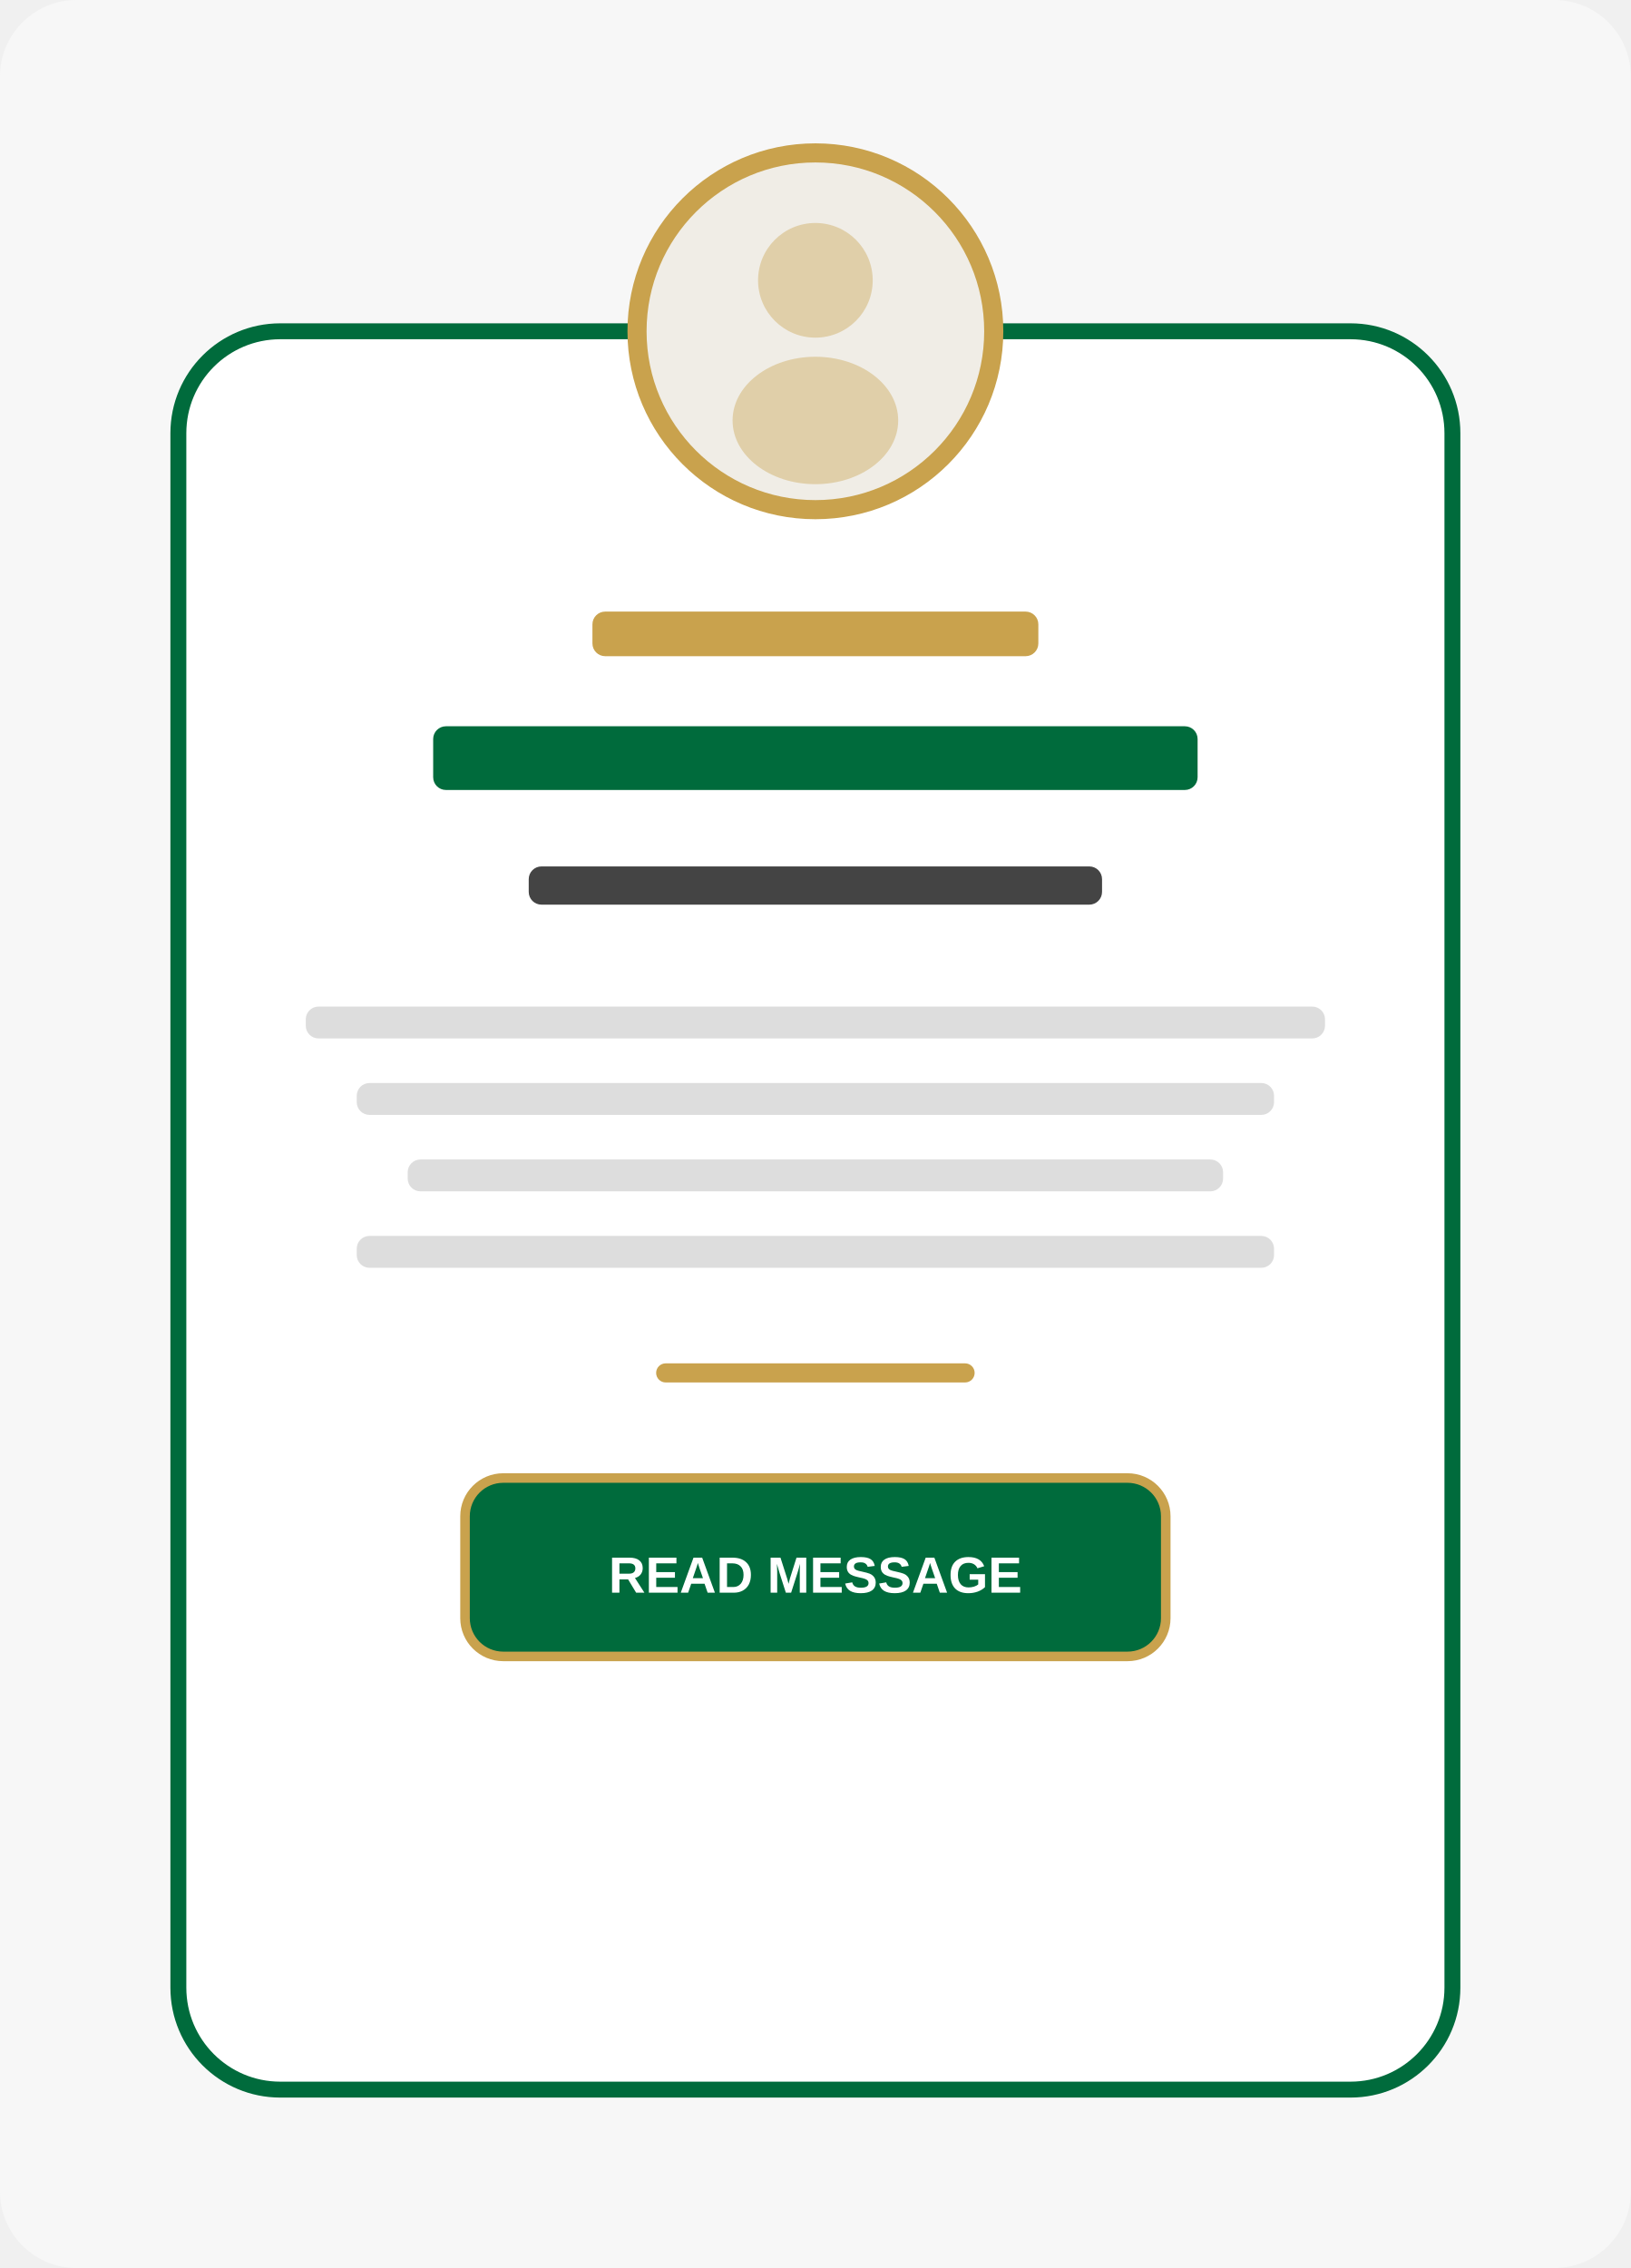
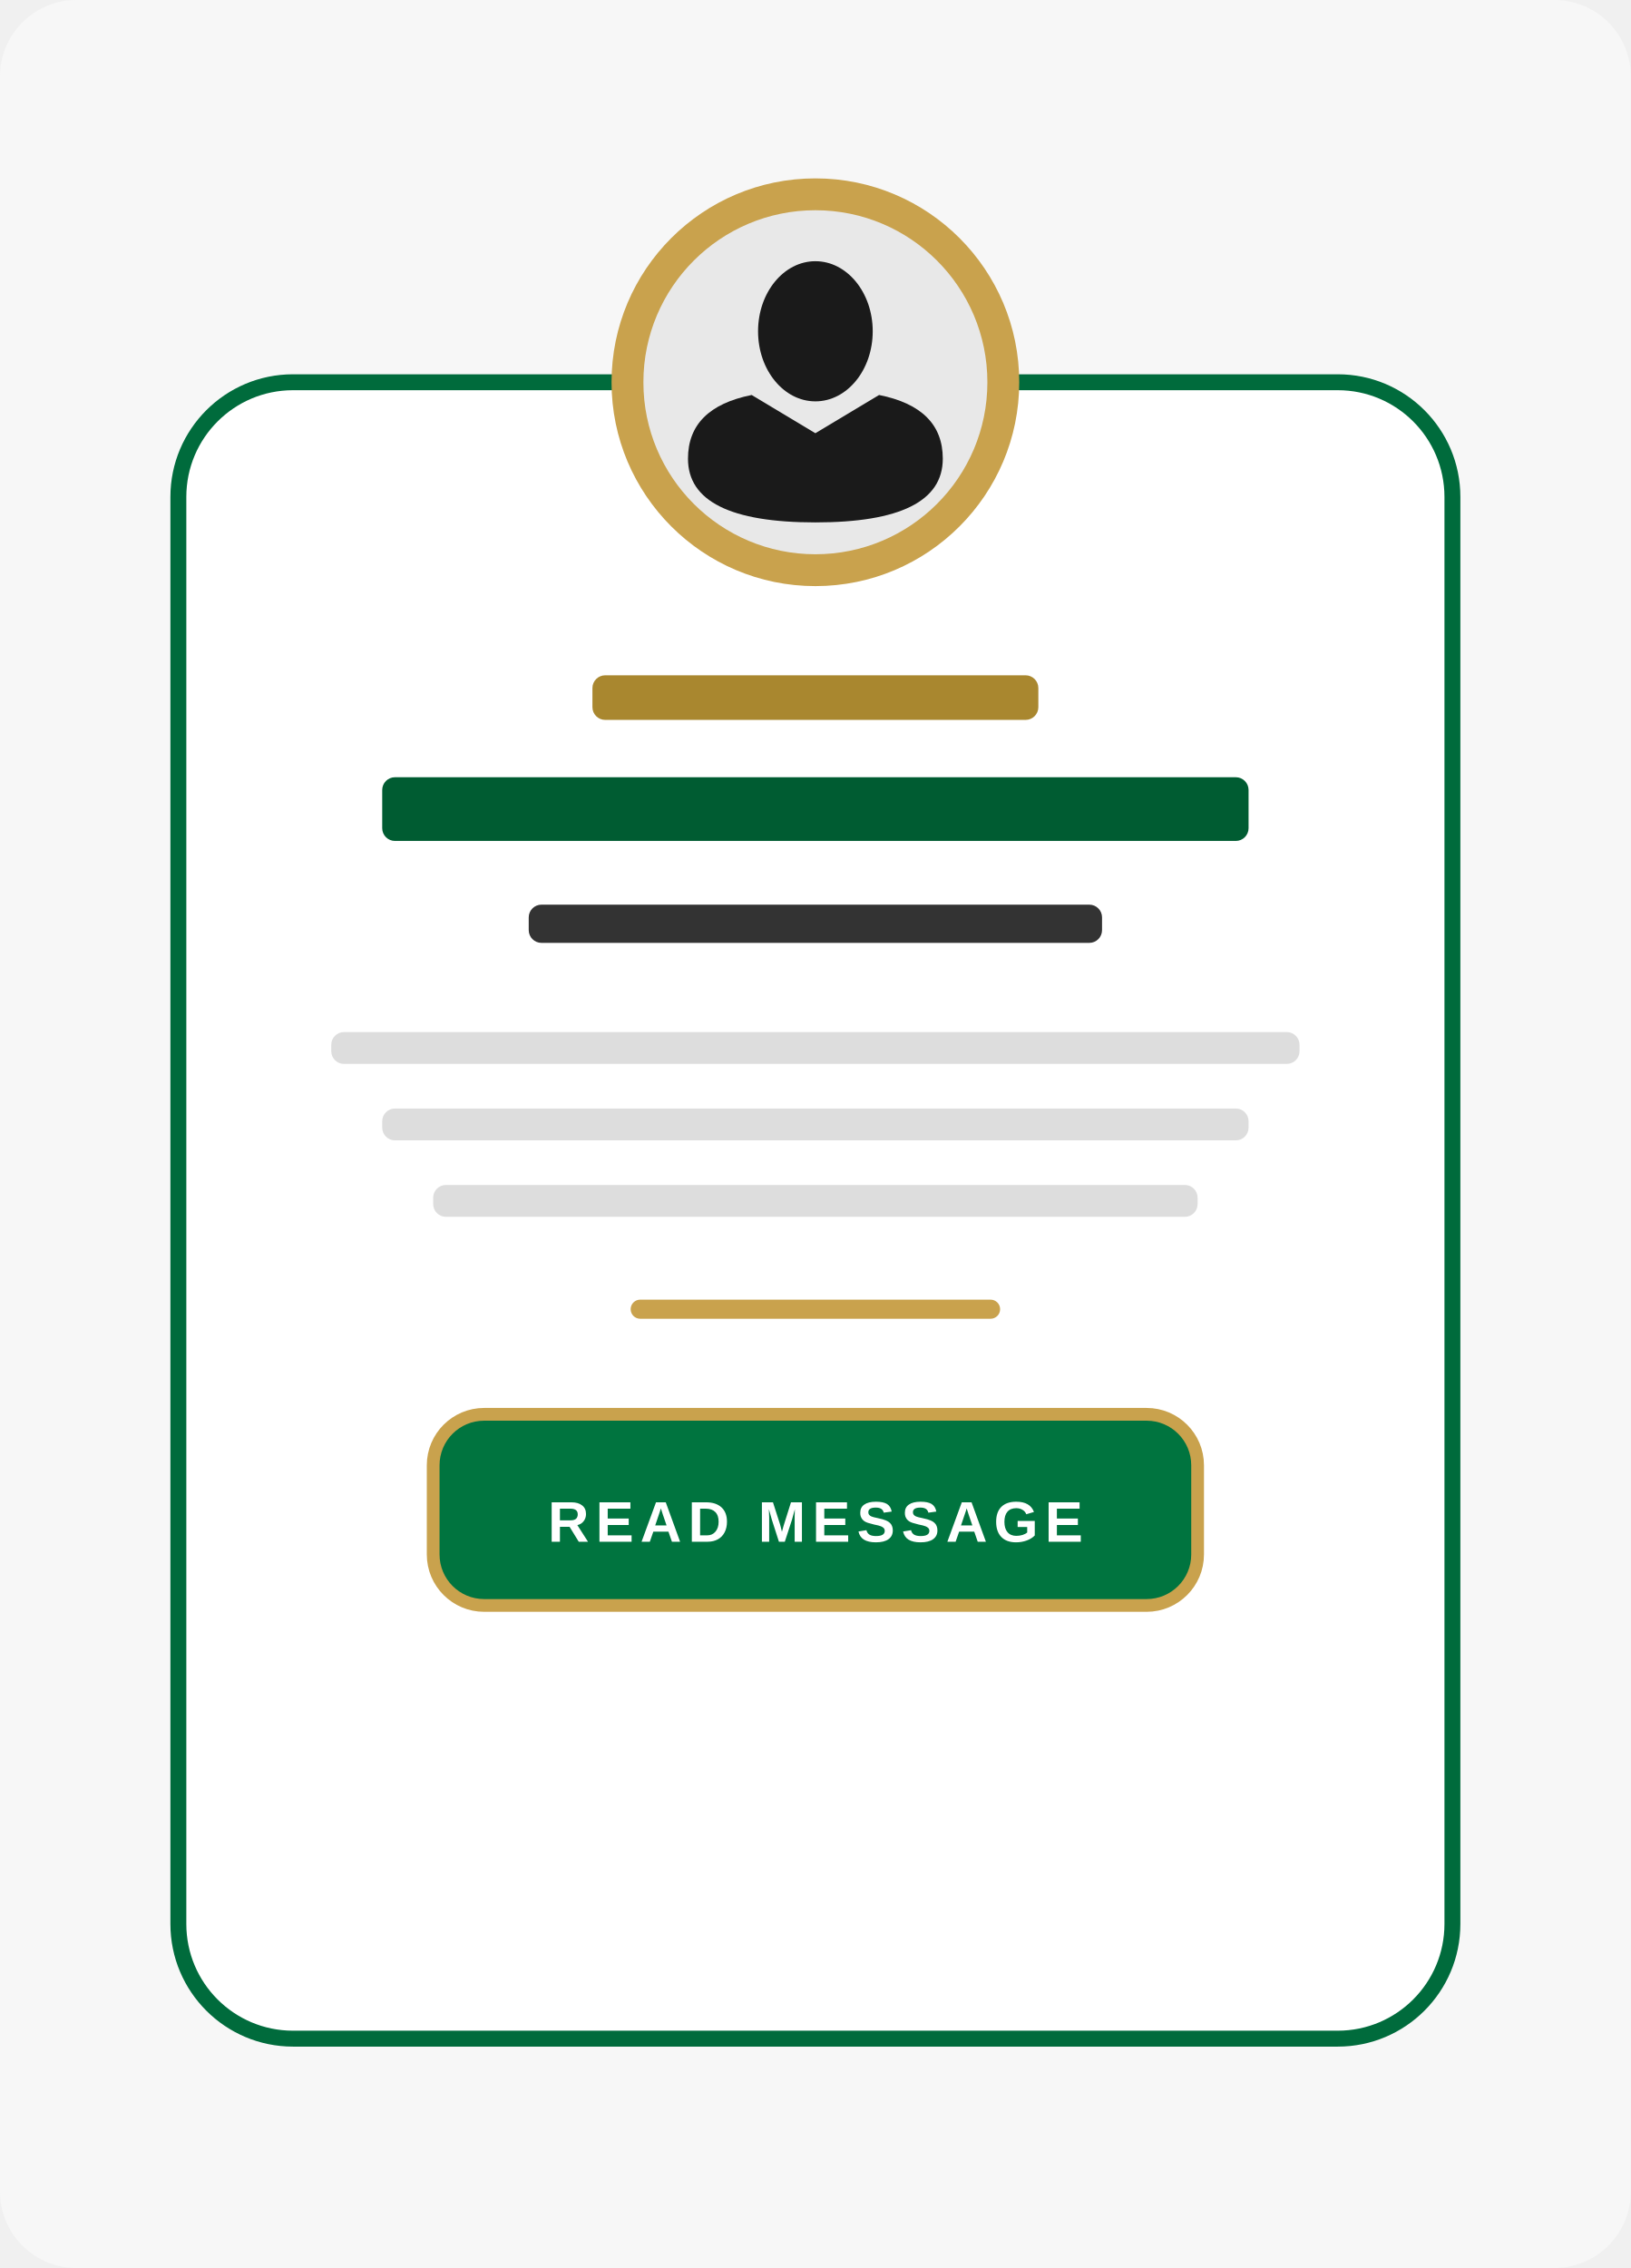
<svg xmlns="http://www.w3.org/2000/svg" viewBox="0 0 256 356" width="256" height="356">
  <rect width="256" height="356" rx="12" fill="#f7f7f7" />
-   <rect x="28" y="52" width="200" height="276" rx="16" fill="#ffffff" stroke="#006b3c" stroke-width="2.5" />
-   <circle cx="128" cy="52" r="28" fill="#f0ede6" stroke="#c9a24d" stroke-width="3" />
-   <circle cx="128" cy="44" r="9" fill="#c9a24d" opacity="0.4" />
-   <ellipse cx="128" cy="66" rx="13" ry="10" fill="#c9a24d" opacity="0.4" />
-   <rect x="93" y="96" width="70" height="7" rx="2" fill="#c9a24d" />
-   <rect x="68" y="114" width="120" height="10" rx="2" fill="#006b3c" />
-   <rect x="83" y="136" width="90" height="6" rx="2" fill="#444" />
-   <rect x="48" y="158" width="160" height="5" rx="2" fill="#ddd" />
-   <rect x="56" y="170" width="144" height="5" rx="2" fill="#ddd" />
-   <rect x="64" y="182" width="128" height="5" rx="2" fill="#ddd" />
-   <rect x="56" y="194" width="144" height="5" rx="2" fill="#ddd" />
-   <rect x="103" y="214" width="50" height="3" rx="1.5" fill="#c9a24d" />
-   <rect x="73" y="232" width="110" height="28" rx="6" fill="#006b3c" stroke="#c9a24d" stroke-width="1.5" />
-   <text x="128" y="250" text-anchor="middle" fill="#ffffff" font-size="8" font-weight="bold" font-family="Arial, sans-serif">READ MESSAGE</text>
+   <rect x="28" y="60" width="200" height="260" rx="18" fill="#ffffff" stroke="#006b3c" stroke-width="2.5" />
+   <circle cx="128" cy="60" r="32" fill="#c9a24d" />
+   <circle cx="128" cy="60" r="27" fill="#e8e8e8" />
+   <ellipse cx="128" cy="52" rx="9" ry="11" fill="#1a1a1a" />
+   <path d="M108 72 Q108 64 118 62 L128 68 L138 62 Q148 64 148 72 Q148 82 128 82 Q108 82 108 72Z" fill="#1a1a1a" />
+   <rect x="93" y="106" width="70" height="7" rx="2" fill="#a9872f" />
+   <rect x="60" y="122" width="136" height="10" rx="2" fill="#005c32" />
+   <rect x="83" y="142" width="90" height="6" rx="2" fill="#333" />
+   <rect x="52" y="162" width="152" height="5" rx="2" fill="#ddd" />
+   <rect x="60" y="174" width="136" height="5" rx="2" fill="#ddd" />
+   <rect x="68" y="186" width="120" height="5" rx="2" fill="#ddd" />
+   <rect x="99" y="204" width="58" height="3" rx="1.5" fill="#c9a24d" />
+   <rect x="68" y="222" width="120" height="30" rx="8" fill="#00743f" stroke="#c9a24d" stroke-width="2" />
+   <text x="128" y="242" text-anchor="middle" fill="#ffffff" font-size="9" font-weight="bold" font-family="Arial, sans-serif" letter-spacing="1">READ MESSAGE</text>
</svg>
